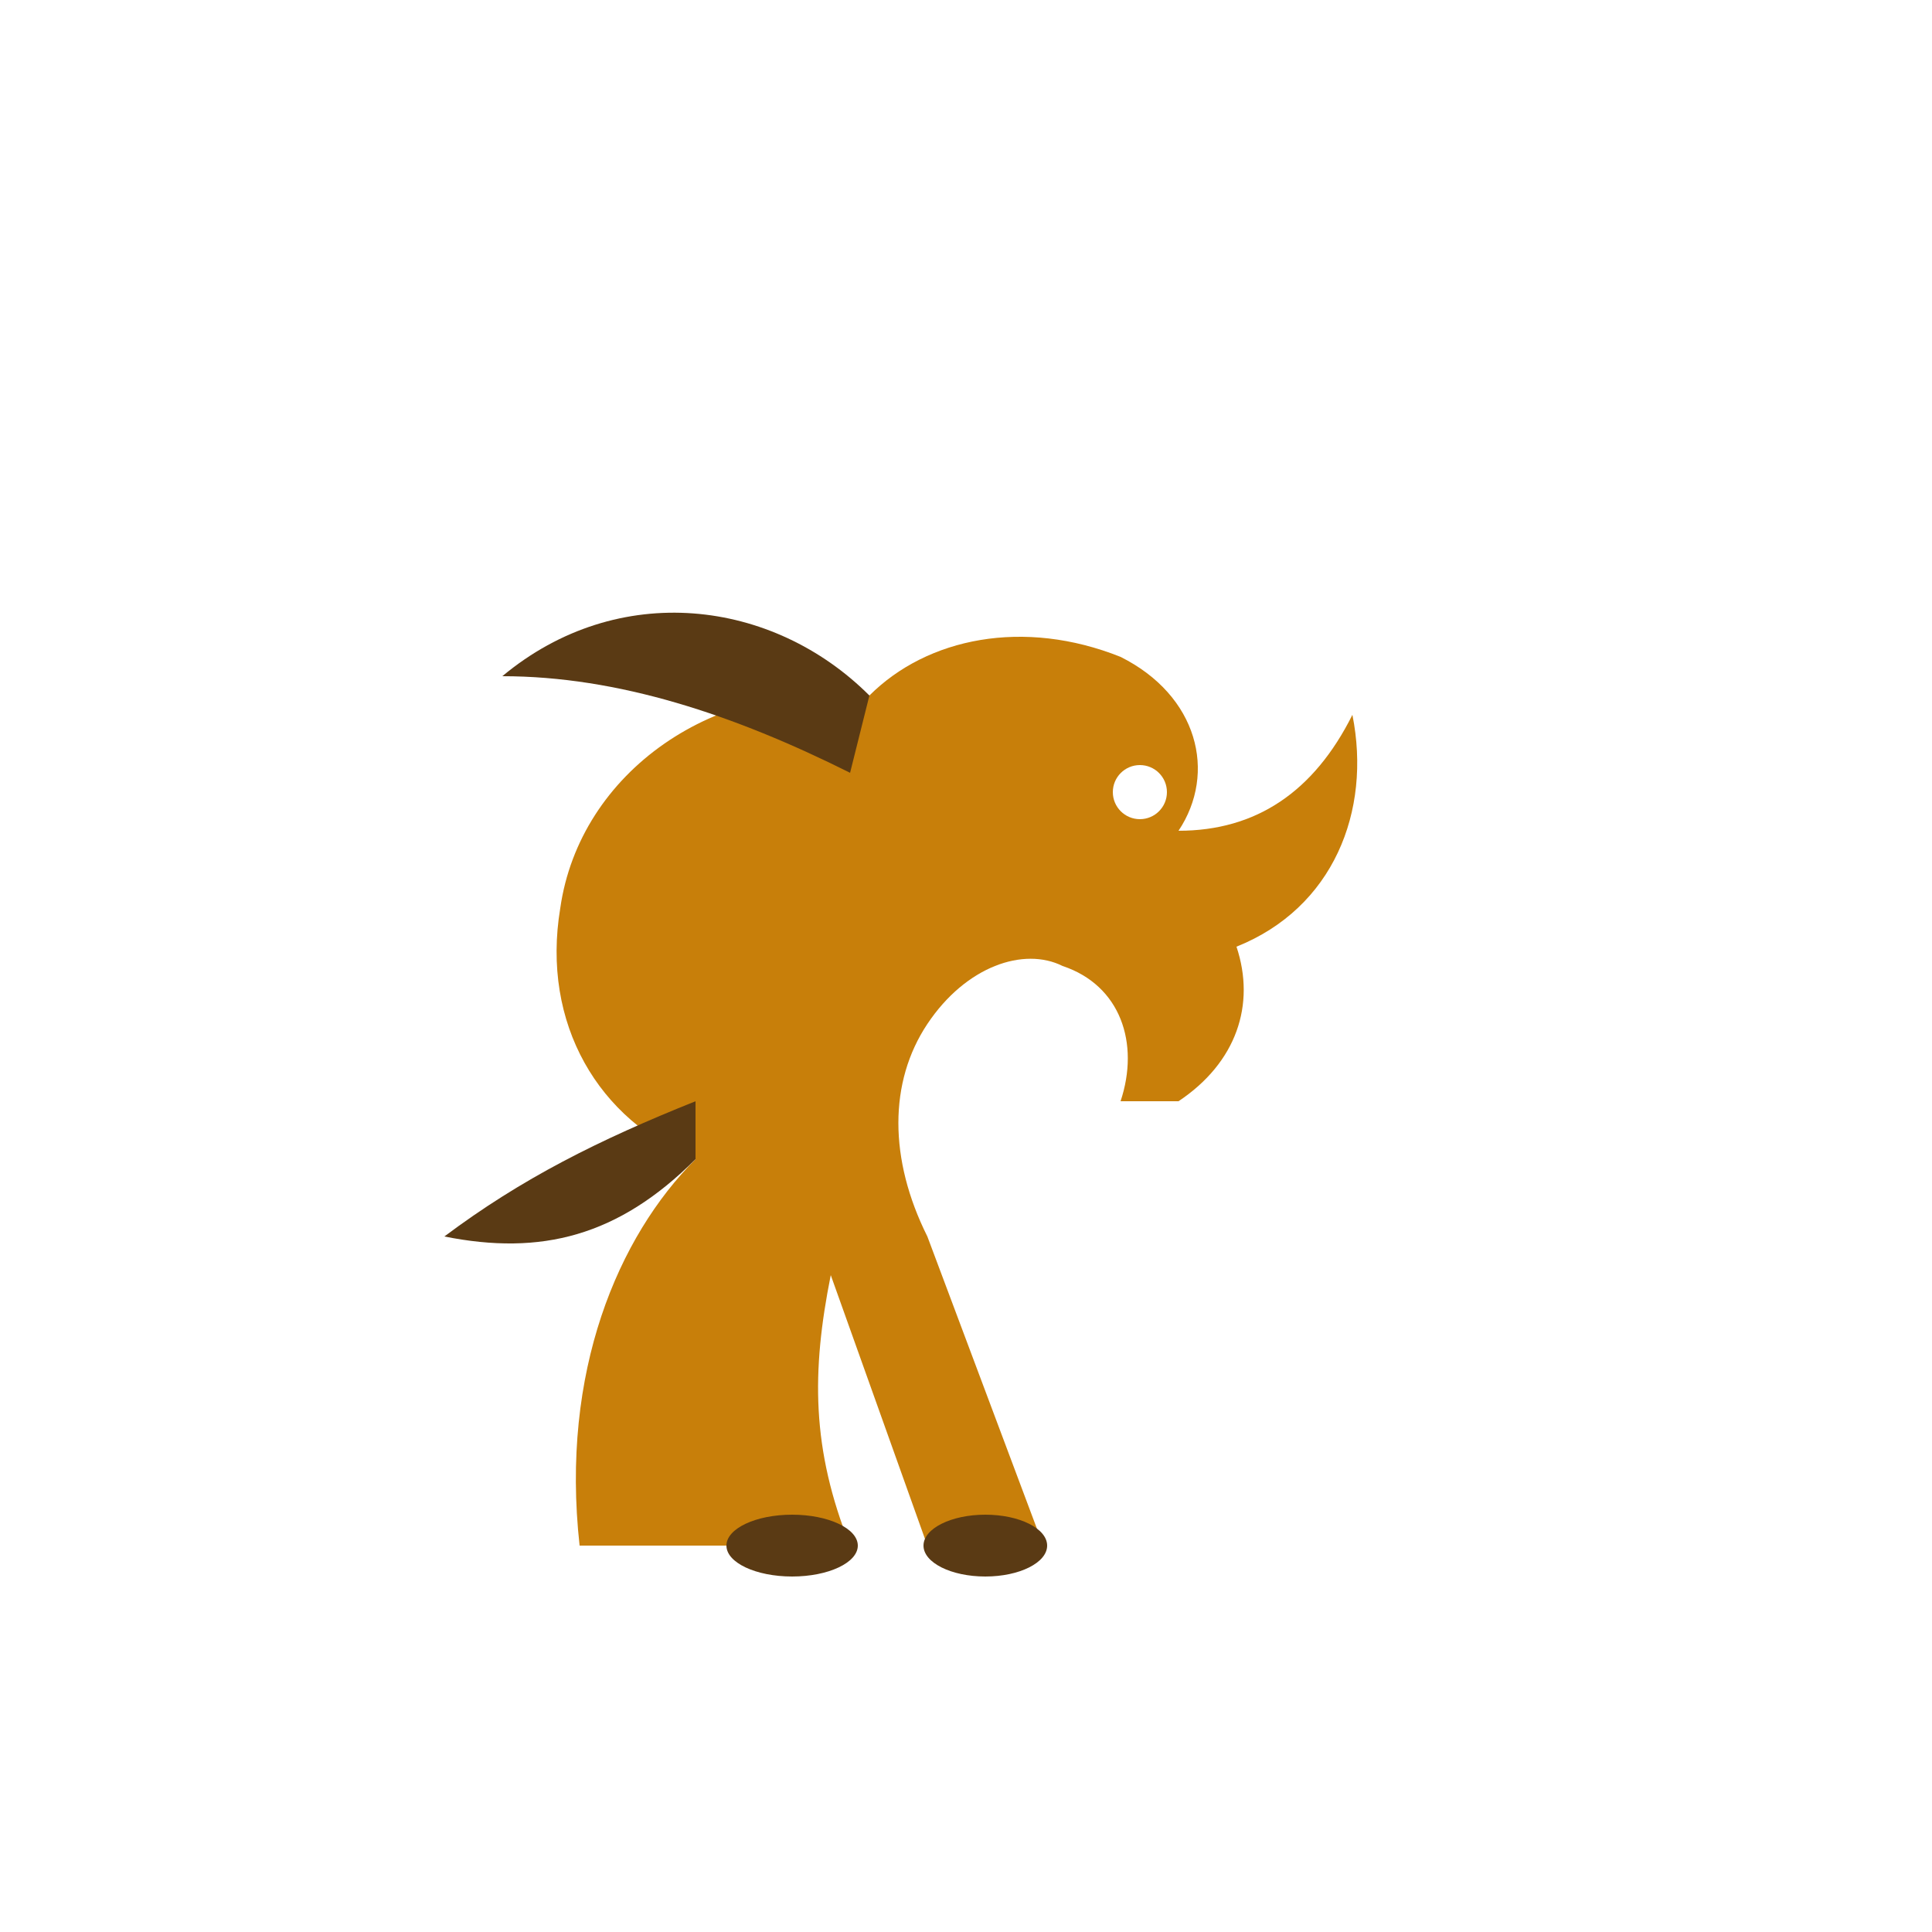
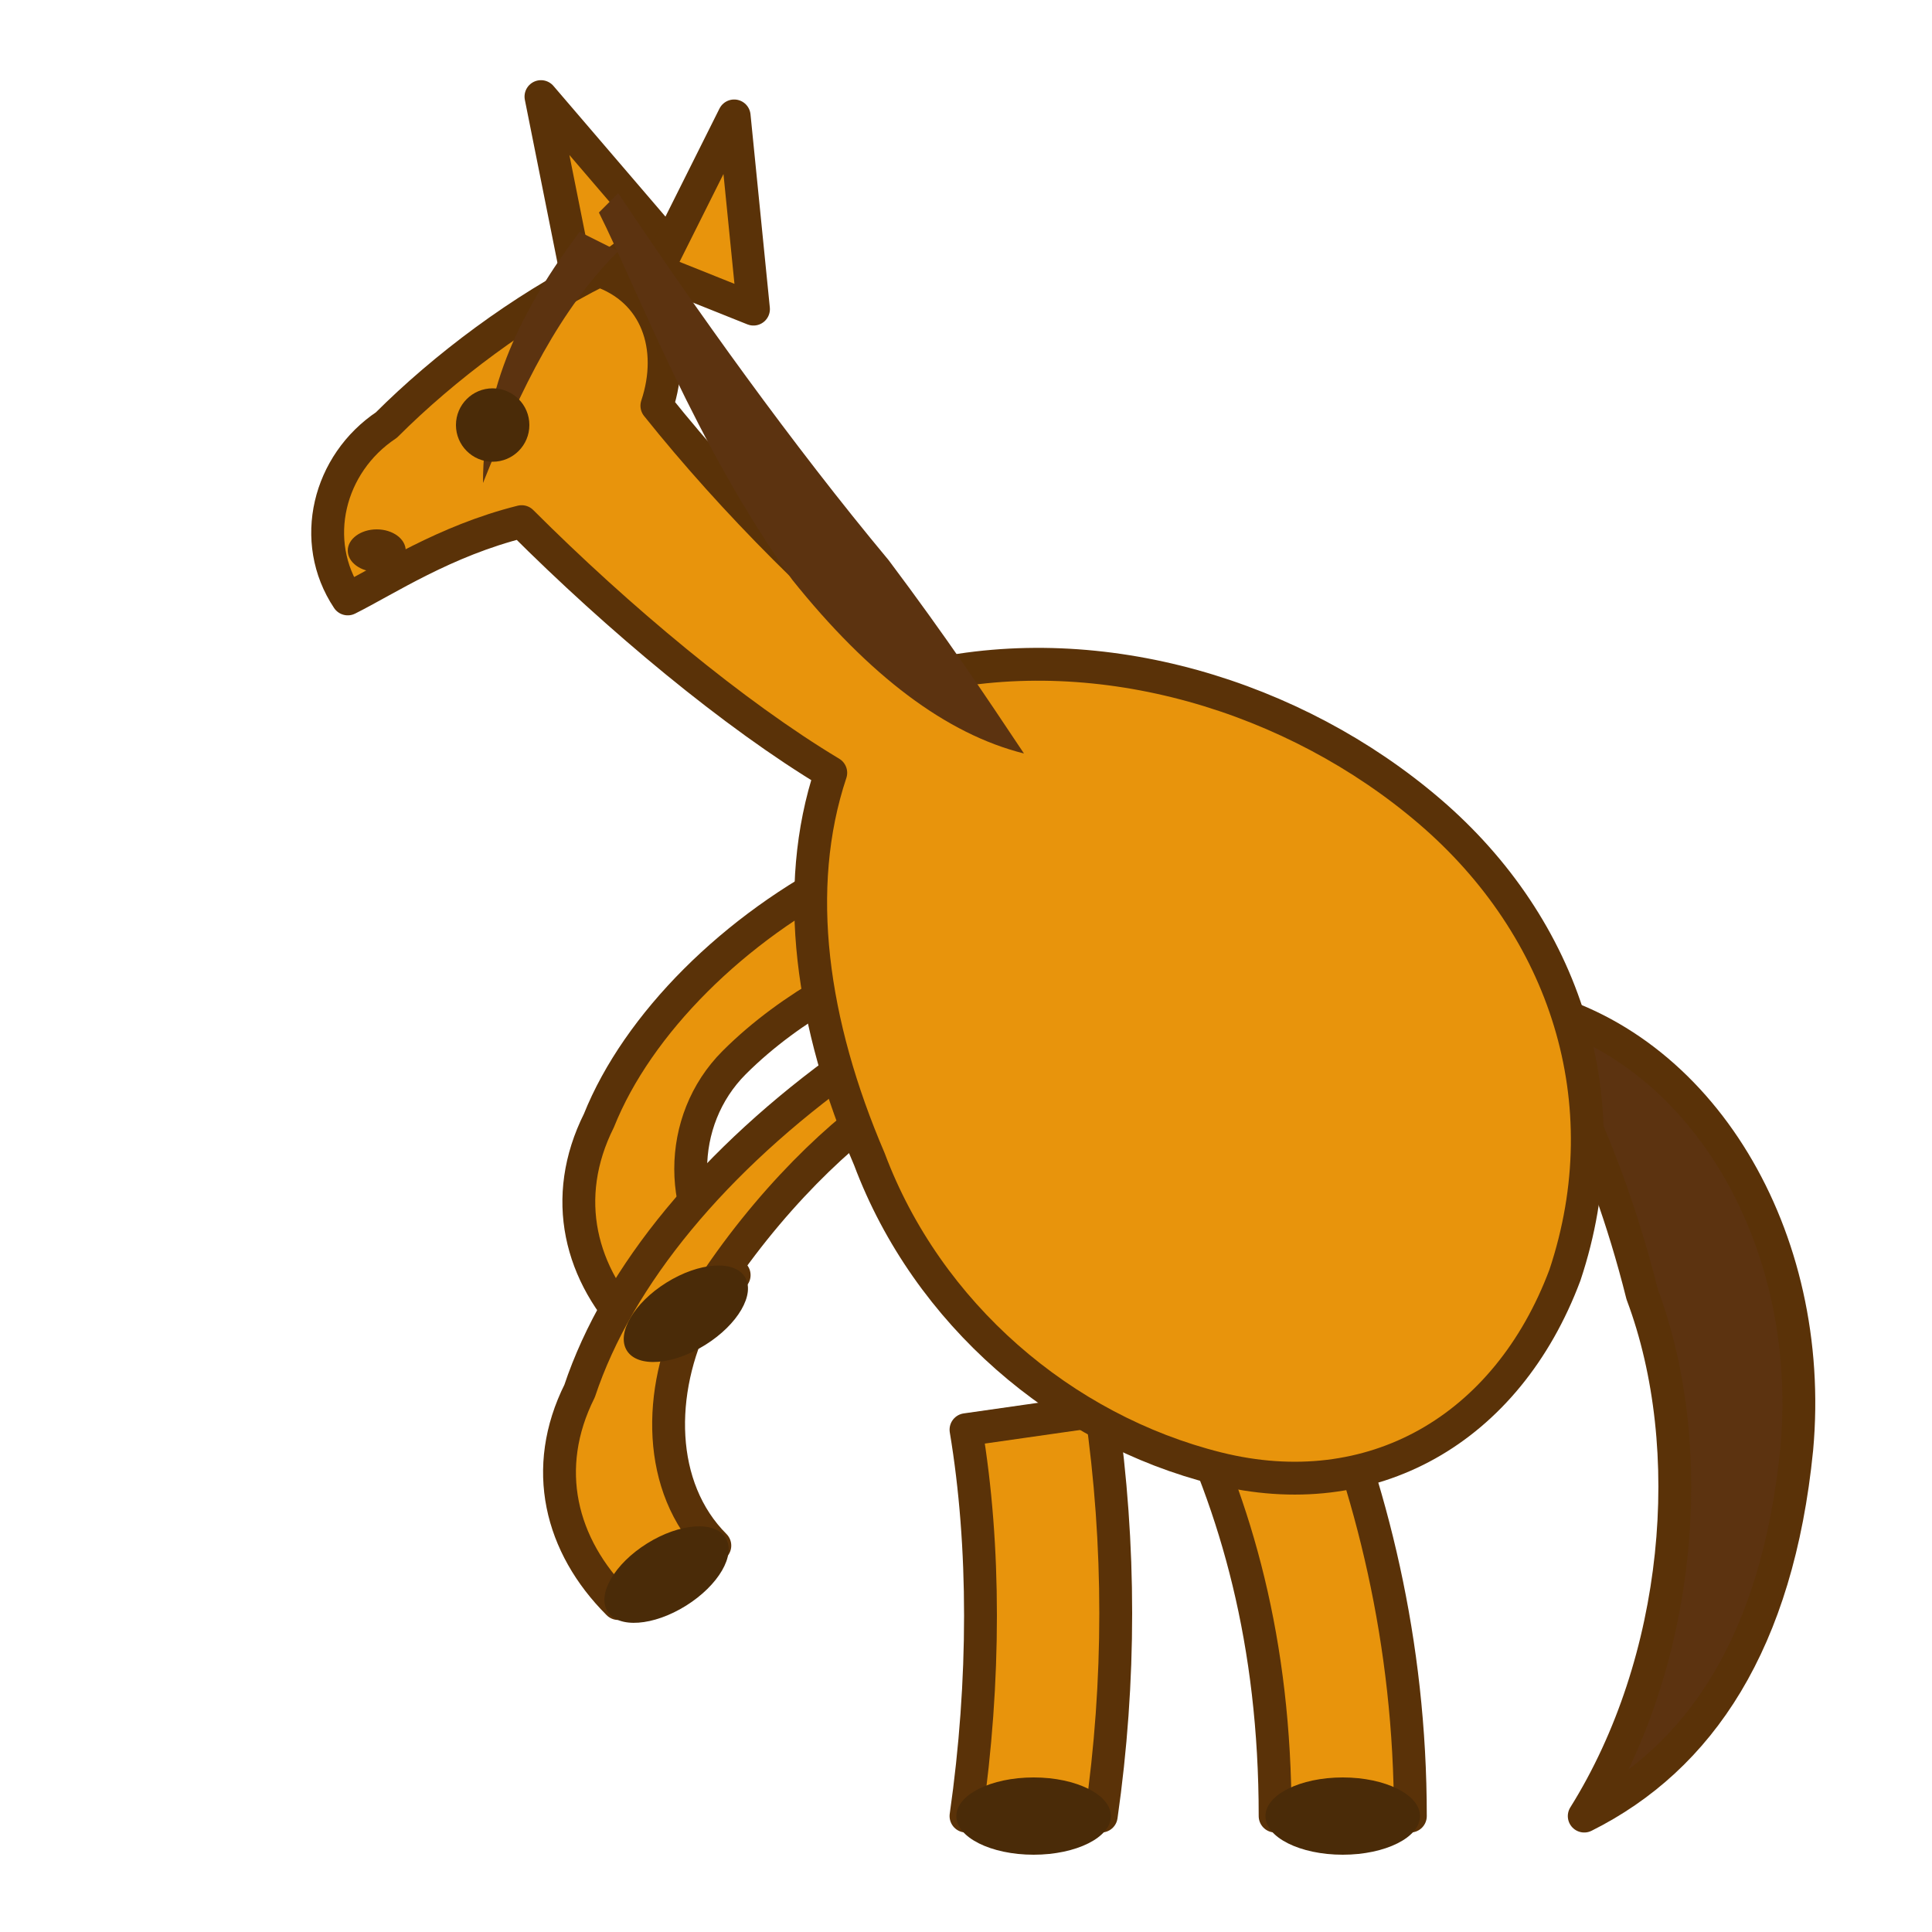
<svg xmlns="http://www.w3.org/2000/svg" viewBox="0 0 100 100">
  <rect width="100" height="100" fill="#ffffff" />
-   <g transform="translate(50 56)">
-     <path d="M -20 24 C -21 15, -18 8, -14 4 C -19 2, -22 -3, -21 -9              C -20 -16, -13 -21, -5 -20 C -2 -23, 3 -24, 8 -22              C 12 -20, 13 -16, 11 -13 C 15 -13, 18 -15, 20 -19              C 21 -14, 19 -9, 14 -7 C 15 -4, 14 -1, 11 1              L 8 1 C 9 -2, 8 -5, 5 -6 C 3 -7, 0 -6, -2 -3              C -4 0, -4 4, -2 8 L 4 24 L -2 24 L -7 10 C -8 15, -8 19, -6 24 Z" fill="#C87F0A" />
-     <path d="M -5 -20 C -10 -25, -18 -26, -24 -21 C -18 -21, -12 -19, -6 -16 Z" fill="#5A3A14" />
-     <path d="M -14 4 C -18 8, -22 9, -27 8 C -23 5, -19 3, -14 1 Z" fill="#5A3A14" />
-     <circle cx="9" cy="-15" r="1.4" fill="#ffffff" />
-     <ellipse cx="-9" cy="24" rx="3.4" ry="1.6" fill="#5A3A14" />
-     <ellipse cx="1" cy="24" rx="3.2" ry="1.6" fill="#5A3A14" />
+   <g stroke="#5A3208" stroke-width="1.7" stroke-linejoin="round" stroke-linecap="round">
+     <path d="M 79 52 C 88 54, 94 64, 93 75 C 92 85, 88 91, 82 94              C 87 86, 88 75, 85 67 C 83 59, 80 54, 79 52 Z" fill="#5C3310" />
+     <path d="M 68 70 C 71 77, 73 85, 73 94 L 66 94 C 66 85, 64 78, 61 72 Z" fill="#E8940C" />
+     <path d="M 57 73 C 58 80, 58 87, 57 94 L 50 94 C 51 87, 51 80, 50 74 Z" fill="#E8940C" />
+     <path d="M 44 45 C 38 48, 33 53, 31 58 C 29 62, 30 66, 33 69 L 38 66              C 35 63, 35 58, 38 55 C 41 52, 45 50, 48 49 Z" fill="#E8940C" />
+     <path d="M 44 55 C 37 60, 32 66, 30 72 C 28 76, 29 80, 32 83 L 37 80              C 34 77, 34 72, 36 68 C 39 63, 43 59, 46 57 Z" fill="#E8940C" />
+     <path d="M 30 15 L 28 5 L 34 12 Z" fill="#E8940C" />
+     <path d="M 34 14 L 38 6 L 39 16 Z" fill="#E8940C" />
+     <path d="M 18 31 C 16 28, 17 24, 20 22 C 23 19, 27 16, 31 14              C 34 15, 35 18, 34 21 C 38 26, 43 31, 48 35              C 57 33, 67 36, 74 42 C 81 48, 84 57, 81 66              C 78 74, 71 78, 63 76 C 55 74, 48 68, 45 60              C 42 53, 41 46, 43 40 C 38 37, 32 32, 27 27              C 23 28, 20 30, 18 31 Z" fill="#E8940C" />
+     <path d="M 32 10 C 36 16, 41 23, 46 29 C 49 33, 51 36, 53 39              C 49 38, 45 35, 41 30 C 36 23, 33 15, 31 11 Z" fill="#5C3310" stroke="none" />
+     <path d="M 30 12 C 27 16, 25 20, 25 25 C 27 20, 29 16, 32 13 Z" fill="#5C3310" stroke="none" />
+     <circle cx="25.5" cy="22" r="1.9" fill="#4A2B08" stroke="none" />
+     <ellipse cx="19.5" cy="28.5" rx="1.5" ry="1.1" fill="#5A3208" stroke="none" />
+     <ellipse cx="69.5" cy="94" rx="4" ry="2" fill="#4A2B08" stroke="none" />
+     <ellipse cx="53.5" cy="94" rx="4" ry="2" fill="#4A2B08" stroke="none" />
+     <ellipse cx="35.5" cy="68" rx="3.6" ry="1.9" fill="#4A2B08" stroke="none" transform="rotate(-32 35.5 68)" />
+     <ellipse cx="34.5" cy="81.5" rx="3.6" ry="1.9" fill="#4A2B08" stroke="none" transform="rotate(-32 34.5 81.5)" />
  </g>
</svg>
